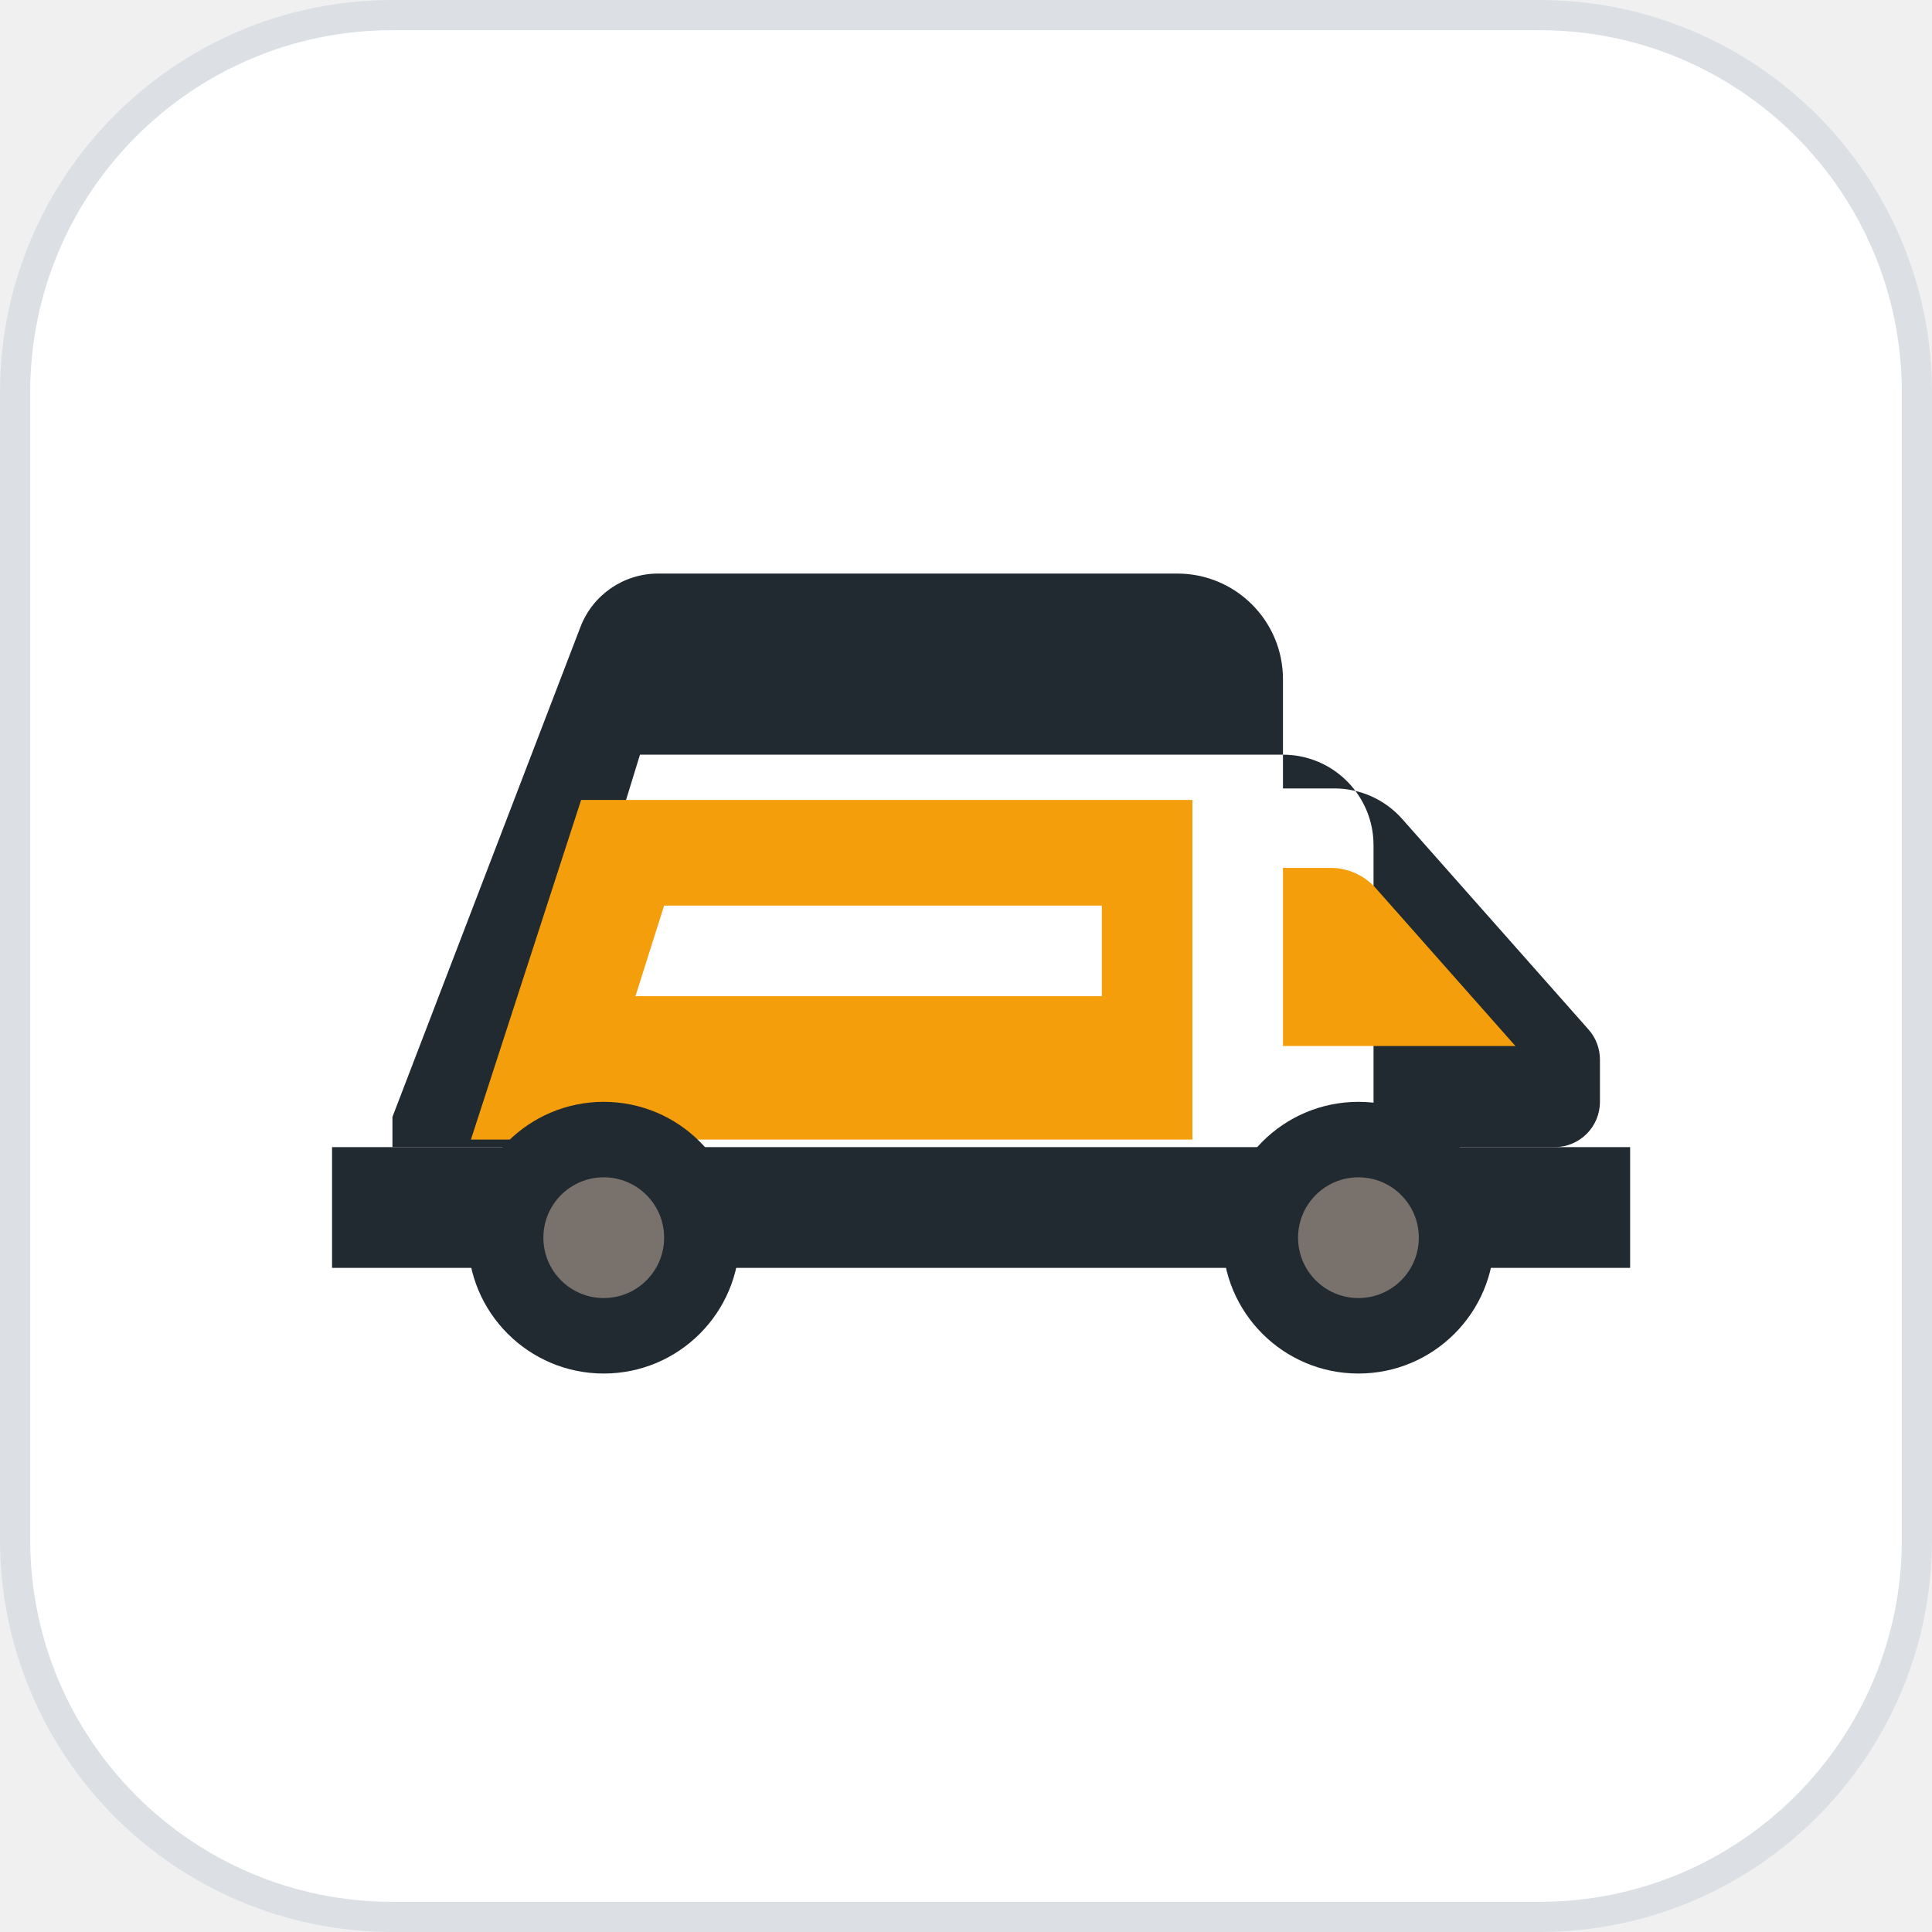
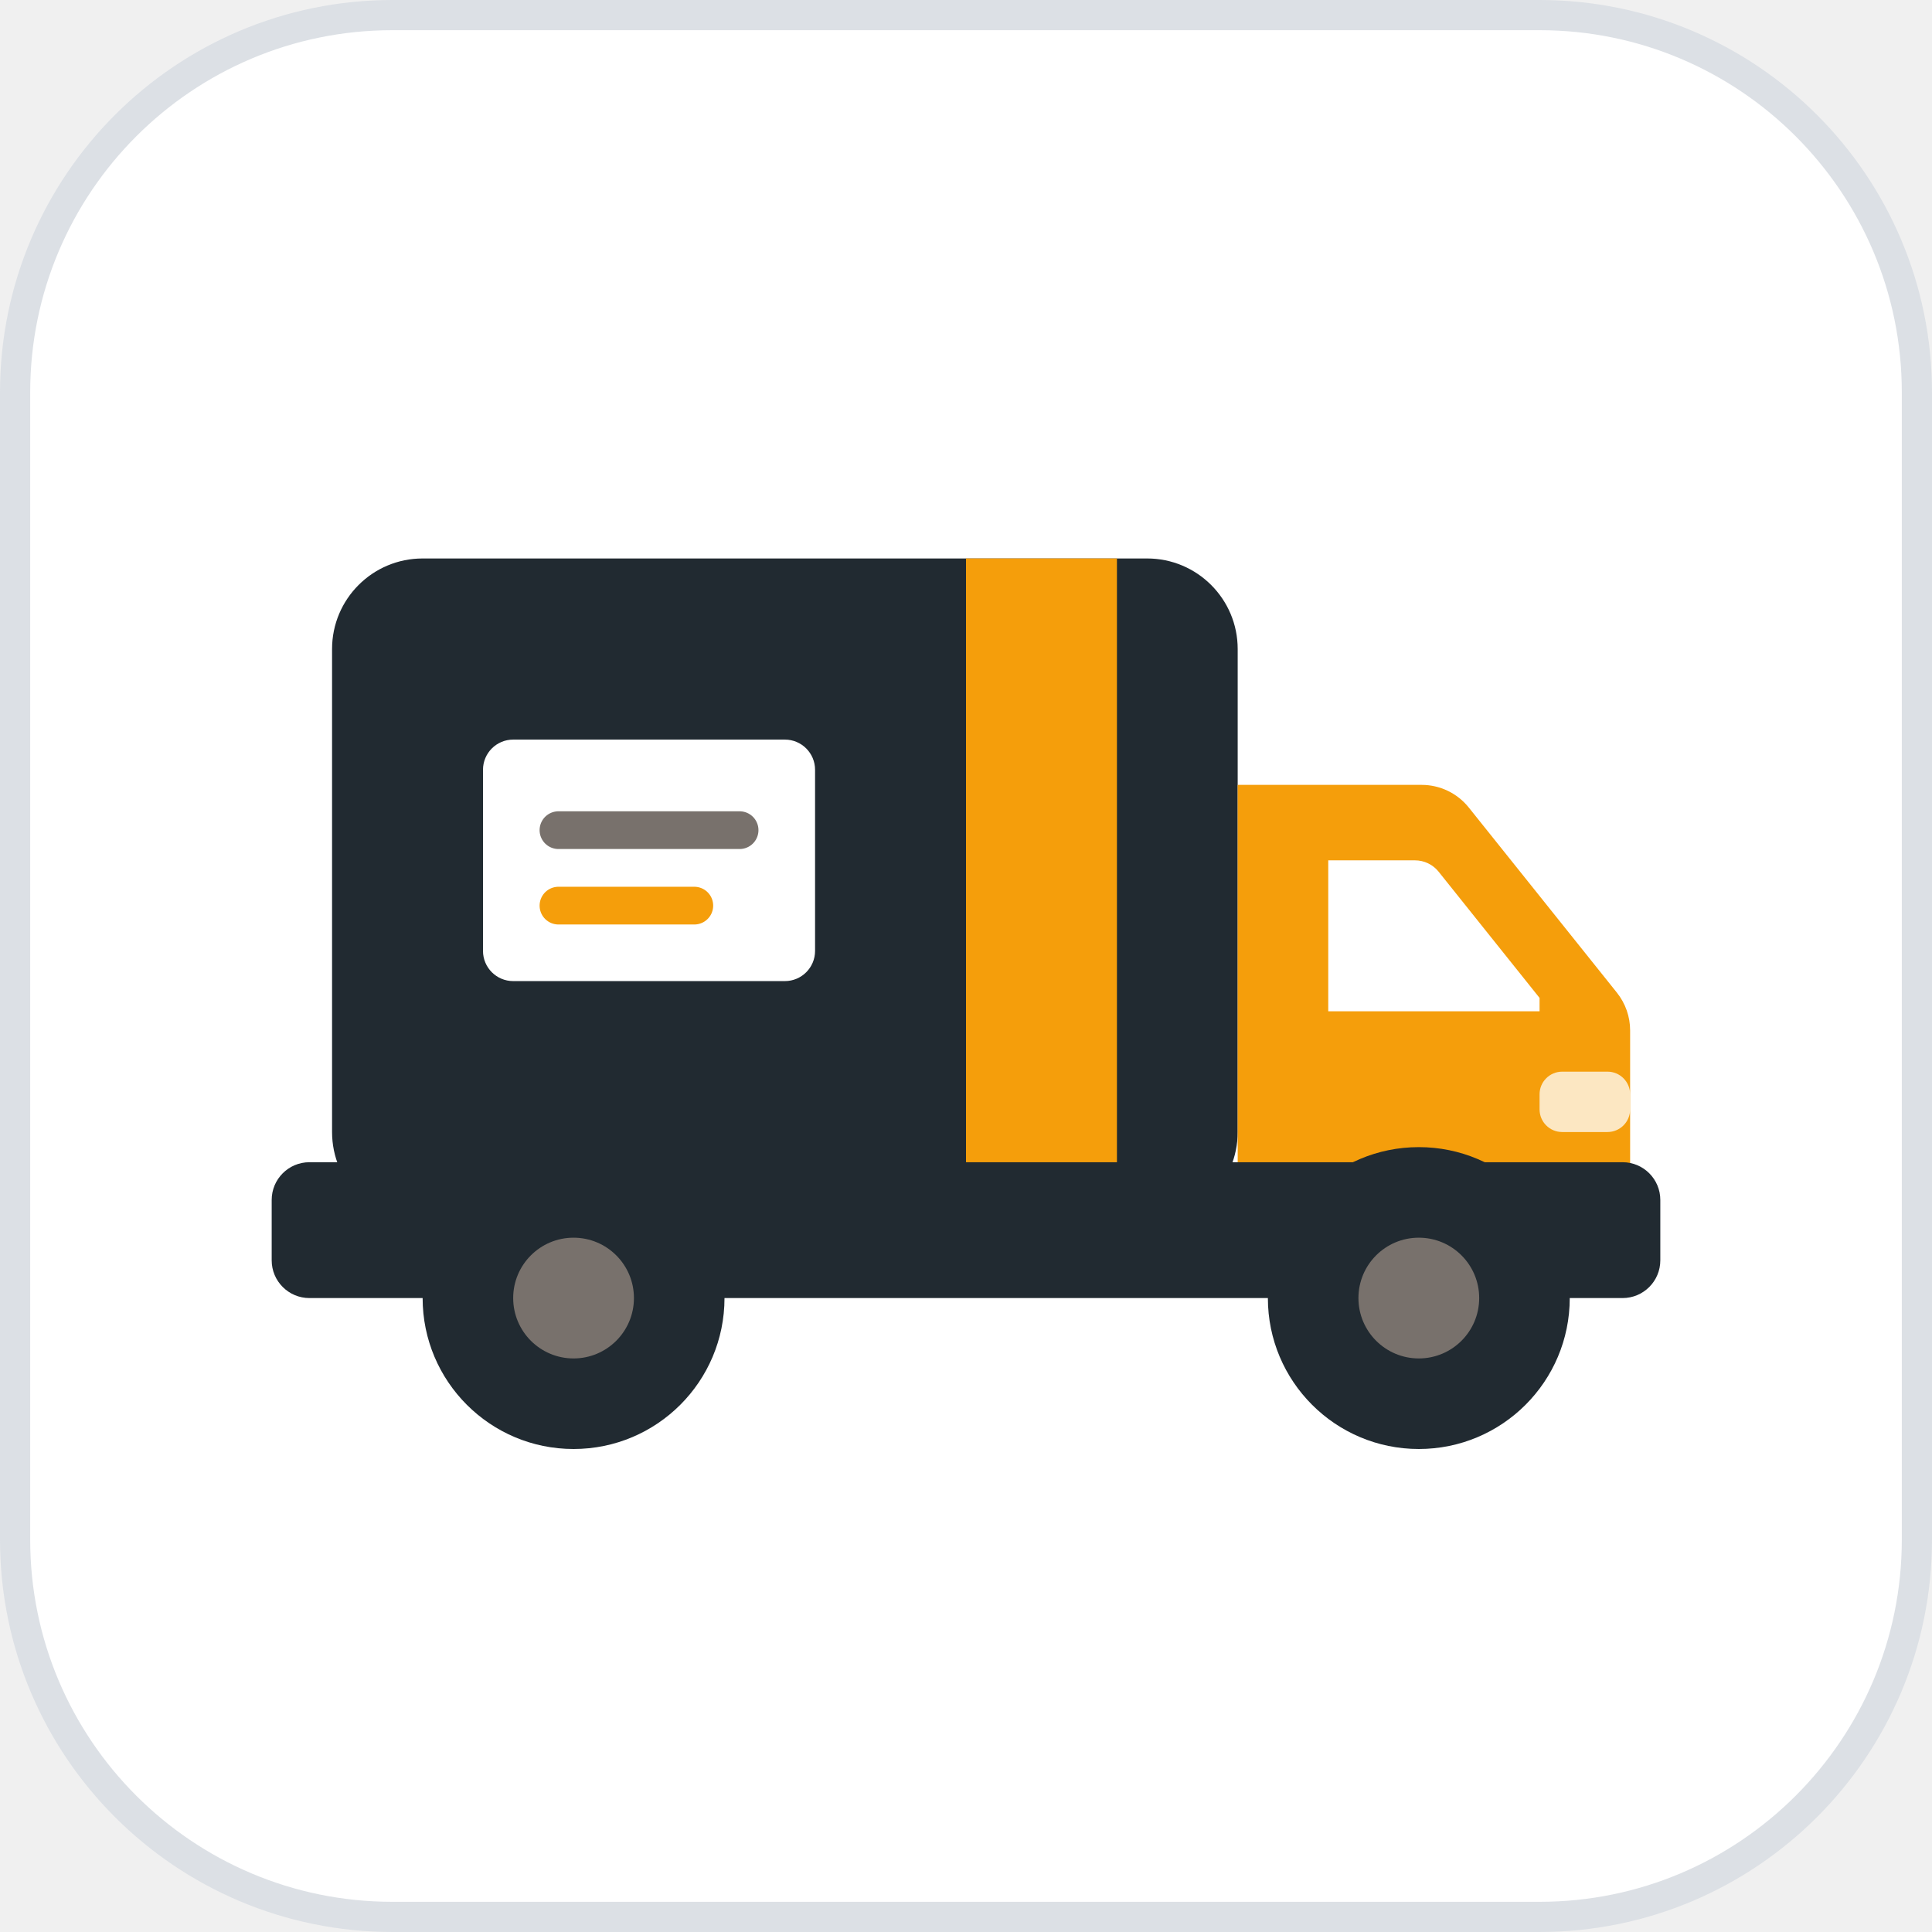
<svg xmlns="http://www.w3.org/2000/svg" width="64" height="64" viewBox="0 0 64 64" fill="none">
-   <path d="M51 0.5H13C6.096 0.5 0.5 6.096 0.5 13V51C0.5 57.904 6.096 63.5 13 63.5H51C57.904 63.5 63.5 57.904 63.5 51V13C63.5 6.096 57.904 0.5 51 0.5Z" fill="white" />
-   <path d="M51 0.5H13C6.096 0.5 0.5 6.096 0.5 13V51C0.5 57.904 6.096 63.5 13 63.5H51C57.904 63.5 63.5 57.904 63.5 51V13C63.5 6.096 57.904 0.5 51 0.5Z" stroke="#DCE0E5" />
-   <path d="M56 8H8V56H56V8Z" fill="white" />
-   <path d="M13 38H17.2L21.2 25H42.5C44.157 25 45.5 26.343 45.5 28V38H51.5C52.328 38 53 37.328 53 36.5V35.1C53 34.733 52.866 34.38 52.623 34.105L46.45 27.13C45.88 26.486 45.062 26.118 44.202 26.118H42.5V22.5C42.5 20.567 40.933 19 39 19H21.8C20.66 19 19.637 19.703 19.229 20.767L13 37V38Z" fill="#212A31" />
-   <path d="M19.25 26.5H39.5V37.75H15.6L19.25 26.5Z" fill="#F59E0B" />
-   <path d="M42.5 28.75H44.078C44.651 28.75 45.196 28.995 45.576 29.424L50.2 34.65H42.5V28.75Z" fill="#F59E0B" />
-   <path d="M11 38H54V42H11V38Z" fill="#212A31" />
-   <path d="M20 45.5C22.485 45.5 24.5 43.485 24.5 41C24.5 38.515 22.485 36.5 20 36.5C17.515 36.5 15.5 38.515 15.5 41C15.5 43.485 17.515 45.5 20 45.5Z" fill="#212A31" />
-   <path d="M20 43C21.105 43 22 42.105 22 41C22 39.895 21.105 39 20 39C18.895 39 18 39.895 18 41C18 42.105 18.895 43 20 43Z" fill="#78716C" />
-   <path d="M45 45.5C47.485 45.5 49.5 43.485 49.5 41C49.5 38.515 47.485 36.5 45 36.5C42.515 36.5 40.5 38.515 40.5 41C40.5 43.485 42.515 45.5 45 45.5Z" fill="#212A31" />
-   <path d="M45 43C46.105 43 47 42.105 47 41C47 39.895 46.105 39 45 39C43.895 39 43 39.895 43 41C43 42.105 43.895 43 45 43Z" fill="#78716C" />
-   <path d="M22 30H36.5V33H21.05L22 30Z" fill="white" />
+   <rect x="0.5" y="0.5" width="63" height="63" rx="12.5" fill="white" />
+   <rect x="0.5" y="0.5" width="63" height="63" rx="12.5" stroke="#DCE0E5" />
+   <rect x="11" y="18.5" width="30" height="22" rx="3" fill="#212A31" />
+   <path d="M32 18.5H37V40.5H32V18.5Z" fill="#F59E0B" />
+   <rect x="16" y="24.5" width="11" height="8" rx="1" fill="white" />
+   <path d="M18.5 27.5H24.5" stroke="#78716C" stroke-width="1.25" stroke-linecap="round" />
+   <path d="M18.5 30H23" stroke="#F59E0B" stroke-width="1.25" stroke-linecap="round" />
+   <path d="M41 26H47.093C47.701 26 48.275 26.276 48.655 26.75L53.562 32.883C53.845 33.238 54 33.678 54 34.132V40.5H41V26Z" fill="#F59E0B" />
+   <path d="M44 28.5H46.873C47.177 28.5 47.465 28.638 47.655 28.875L51 33.057V33.5H44V28.5Z" fill="white" />
+   <rect x="51" y="35.5" width="3" height="2" rx="0.75" fill="white" fill-opacity="0.75" />
+   <rect x="9" y="38.5" width="46" height="4.5" rx="1.25" fill="#212A31" />
+   <circle cx="19" cy="43" r="5" fill="#212A31" />
+   <circle cx="19" cy="43" r="2" fill="#78716C" />
+   <circle cx="47" cy="43" r="5" fill="#212A31" />
+   <circle cx="47" cy="43" r="2" fill="#78716C" />
</svg>
